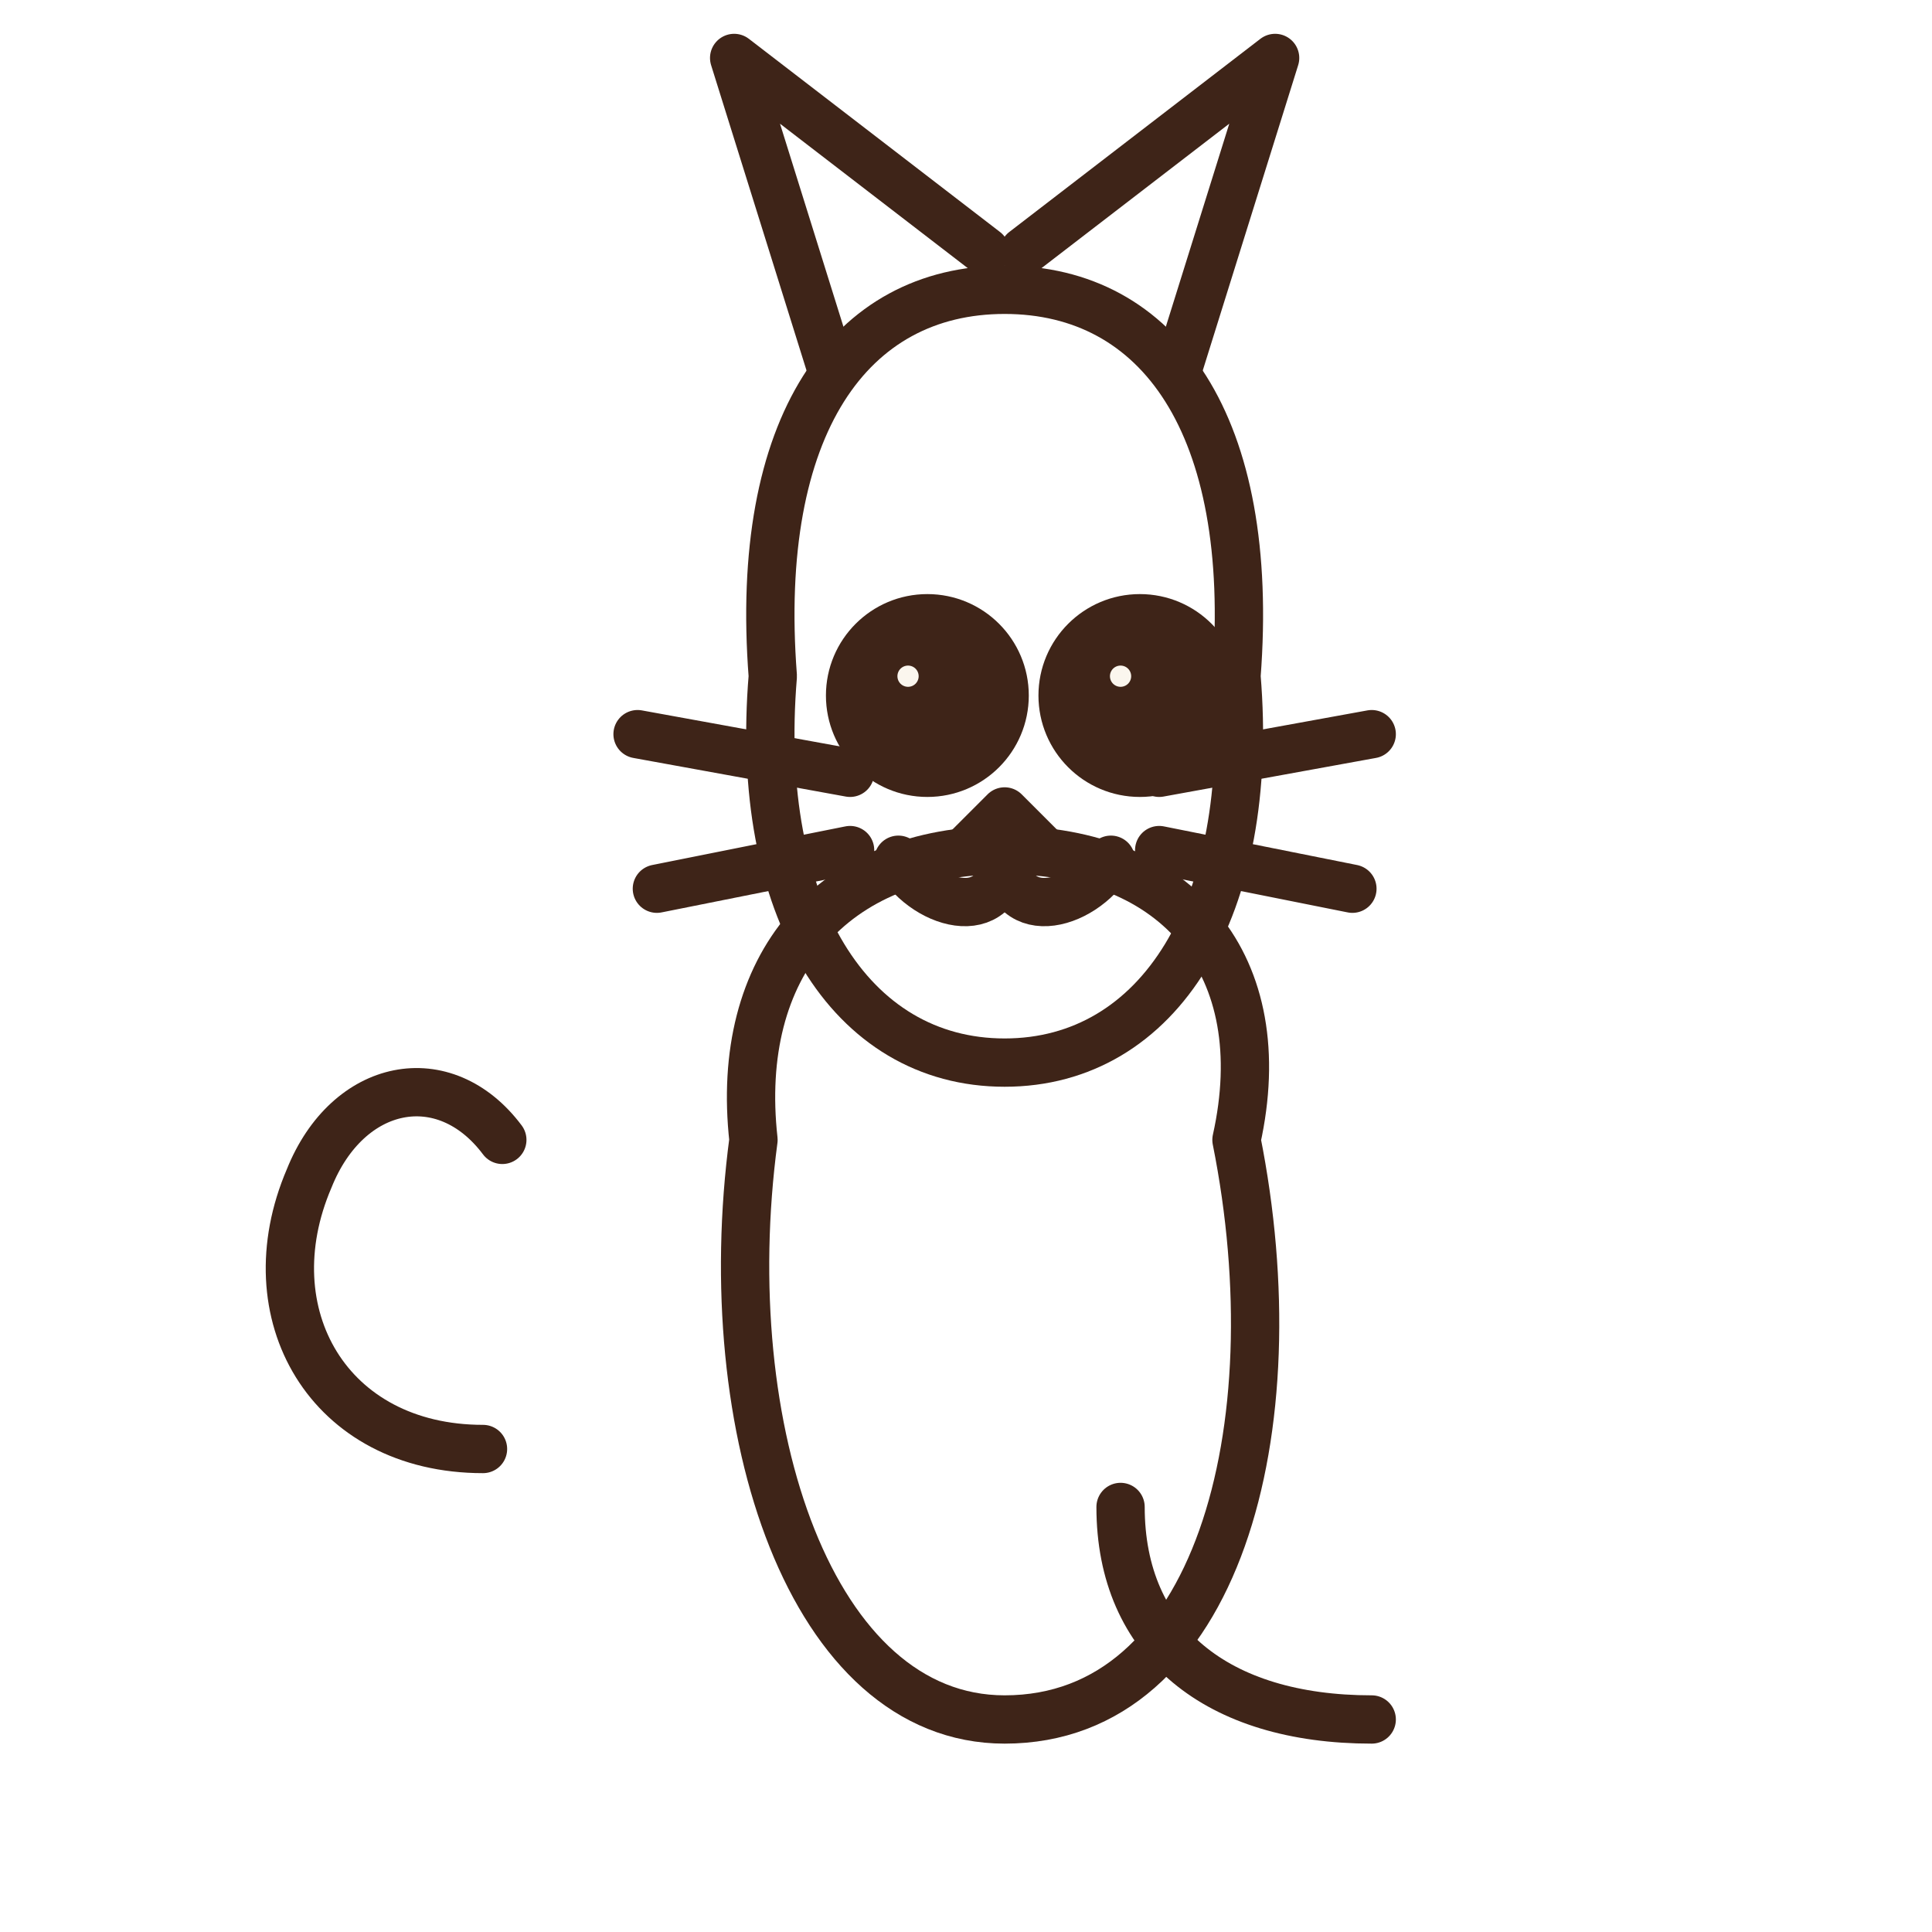
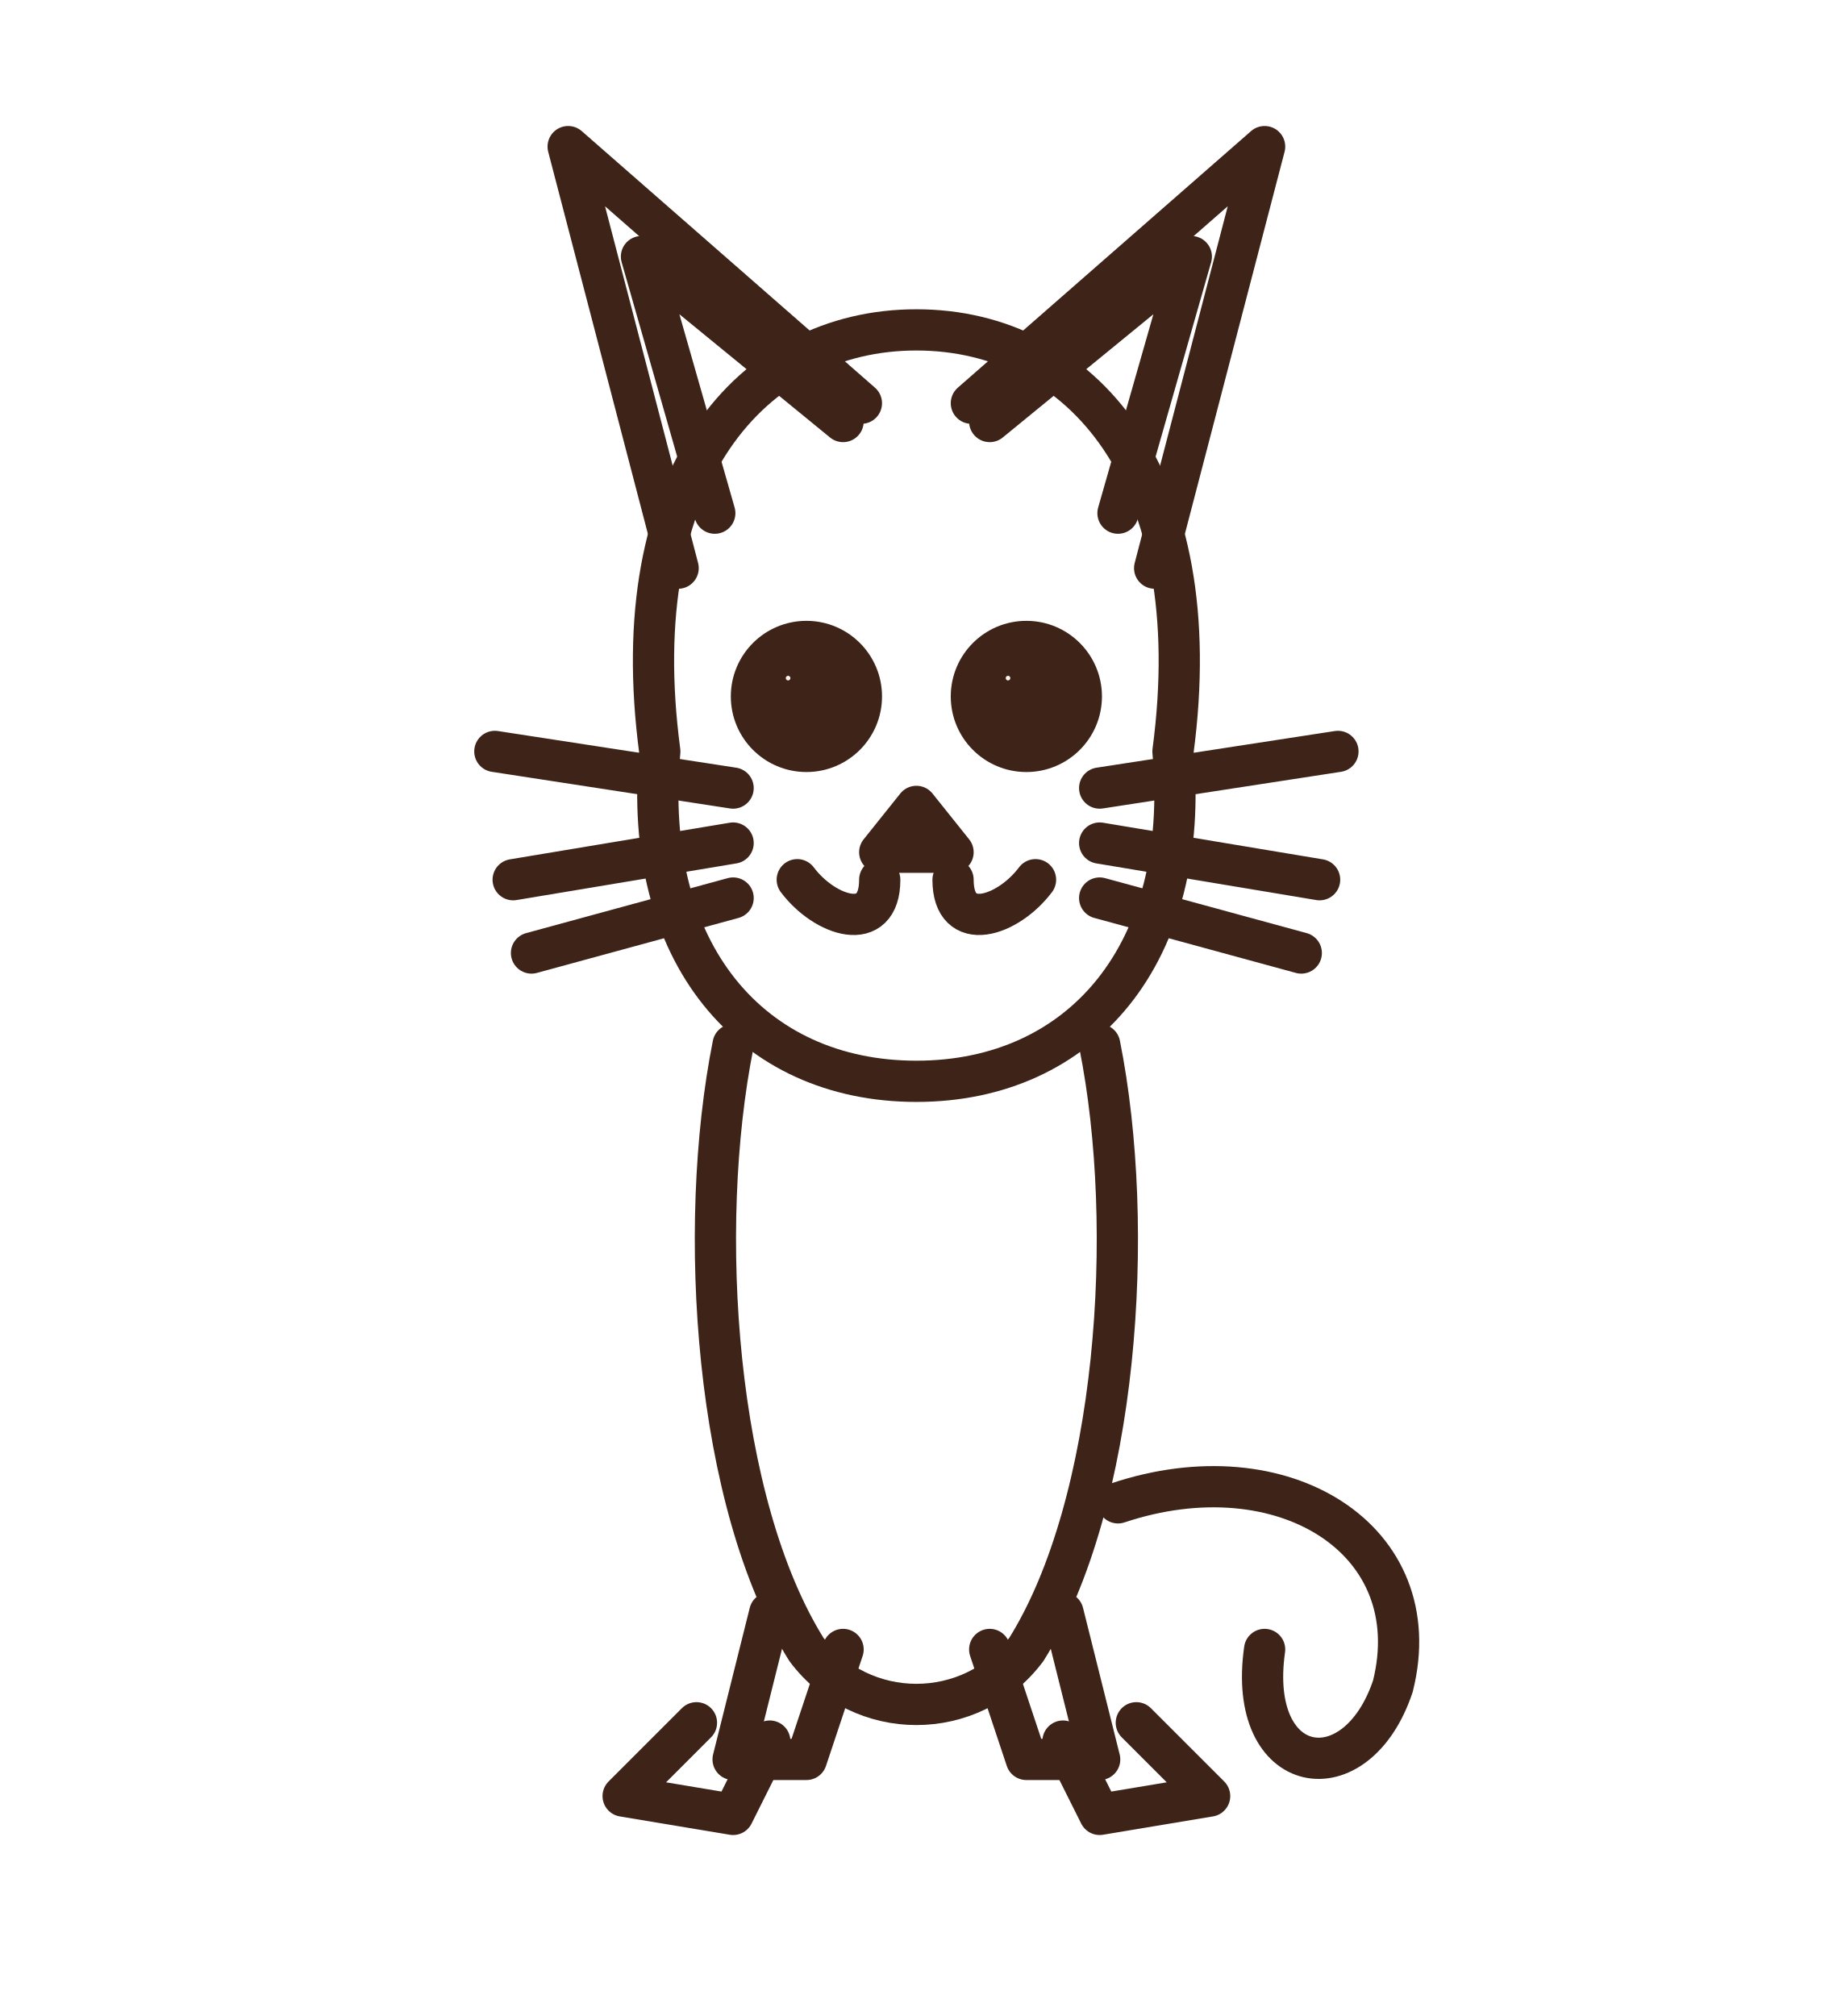
- <svg xmlns="http://www.w3.org/2000/svg" viewBox="0 0 200 200" width="200" height="200">
-   <g fill="none" stroke="#3E2418" stroke-width="5" stroke-linecap="round" stroke-linejoin="round">
-     <path d="M50 150 C34 150 26 136 32 122 C36 112 46 110 52 118" />
-     <path d="M78 118 C74 148 84 178 104 178 C126 178 134 148 128 118 C132 100 122 88 104 88 C86 88 76 100 78 118 Z" />
-     <path d="M116 156 C116 170 126 178 142 178" />
-     <path d="M80 70 C78 44 88 30 104 30 C120 30 130 44 128 70 C130 94 120 110 104 110 C88 110 78 94 80 70 Z" />
-     <path d="M86 38 L76 6 L102 26" />
-     <path d="M122 38 L132 6 L106 26" />
-     <circle cx="96" cy="72" r="8" />
-     <circle cx="118" cy="72" r="8" />
-     <circle cx="96" cy="72" r="3.2" fill="#3E2418" />
-     <circle cx="118" cy="72" r="3.2" fill="#3E2418" />
-     <circle cx="94" cy="70" r="1.4" fill="#FBF6EE" />
-     <circle cx="116" cy="70" r="1.4" fill="#FBF6EE" />
-     <path d="M104 84 L100 88 L108 88 Z" />
-     <path d="M104 88 C104 96 96 94 93 89" />
-     <path d="M104 88 C104 96 112 94 115 89" />
-     <path d="M88 80 L66 76" />
-     <path d="M88 88 L68 92" />
-     <path d="M120 80 L142 76" />
-     <path d="M120 88 L140 92" />
+ <svg xmlns="http://www.w3.org/2000/svg" viewBox="0 0 200 220" width="200" height="220">
+   <g fill="none" stroke="#3E2418" stroke-width="4.5" stroke-linecap="round" stroke-linejoin="round">
+     <path d="M74 62 L62 16 L94 44" />
+     <path d="M126 62 L138 16 L106 44" />
+     <path d="M78 56 L70 28 L92 46" />
+     <path d="M122 56 L130 28 L108 46" />
+     <path d="M72 82 C68 52 82 36 100 36 C118 36 132 52 128 82 C130 104 118 118 100 118 C82 118 70 104 72 82 Z" />
+     <circle cx="88" cy="76" r="6" fill="#3E2418" />
+     <circle cx="112" cy="76" r="6" fill="#3E2418" />
+     <circle cx="86" cy="74" r="2" fill="#FBF6EE" />
+     <circle cx="110" cy="74" r="2" fill="#FBF6EE" />
+     <path d="M100 88 L96 93 L104 93 Z" />
+     <path d="M96 96 C96 102 90 100 87 96" />
+     <path d="M104 96 C104 102 110 100 113 96" />
+     <path d="M80 86 L54 82" />
+     <path d="M80 92 L56 96" />
+     <path d="M80 98 L58 104" />
+     <path d="M120 86 L146 82" />
+     <path d="M120 92 L144 96" />
+     <path d="M120 98 L142 104" />
+     <path d="M80 114 C76 134 78 164 88 180 C94 188 106 188 112 180 C122 164 124 134 120 114" />
+     <path d="M84 176 L80 192 L88 192 L92 180" />
+     <path d="M116 176 L120 192 L112 192 L108 180" />
+     <path d="M76 188 L68 196 L80 198 L84 190" />
+     <path d="M124 188 L132 196 L120 198 L116 190" />
+     <path d="M122 164 C140 158 156 168 152 184 C148 196 136 194 138 180" />
  </g>
</svg>
